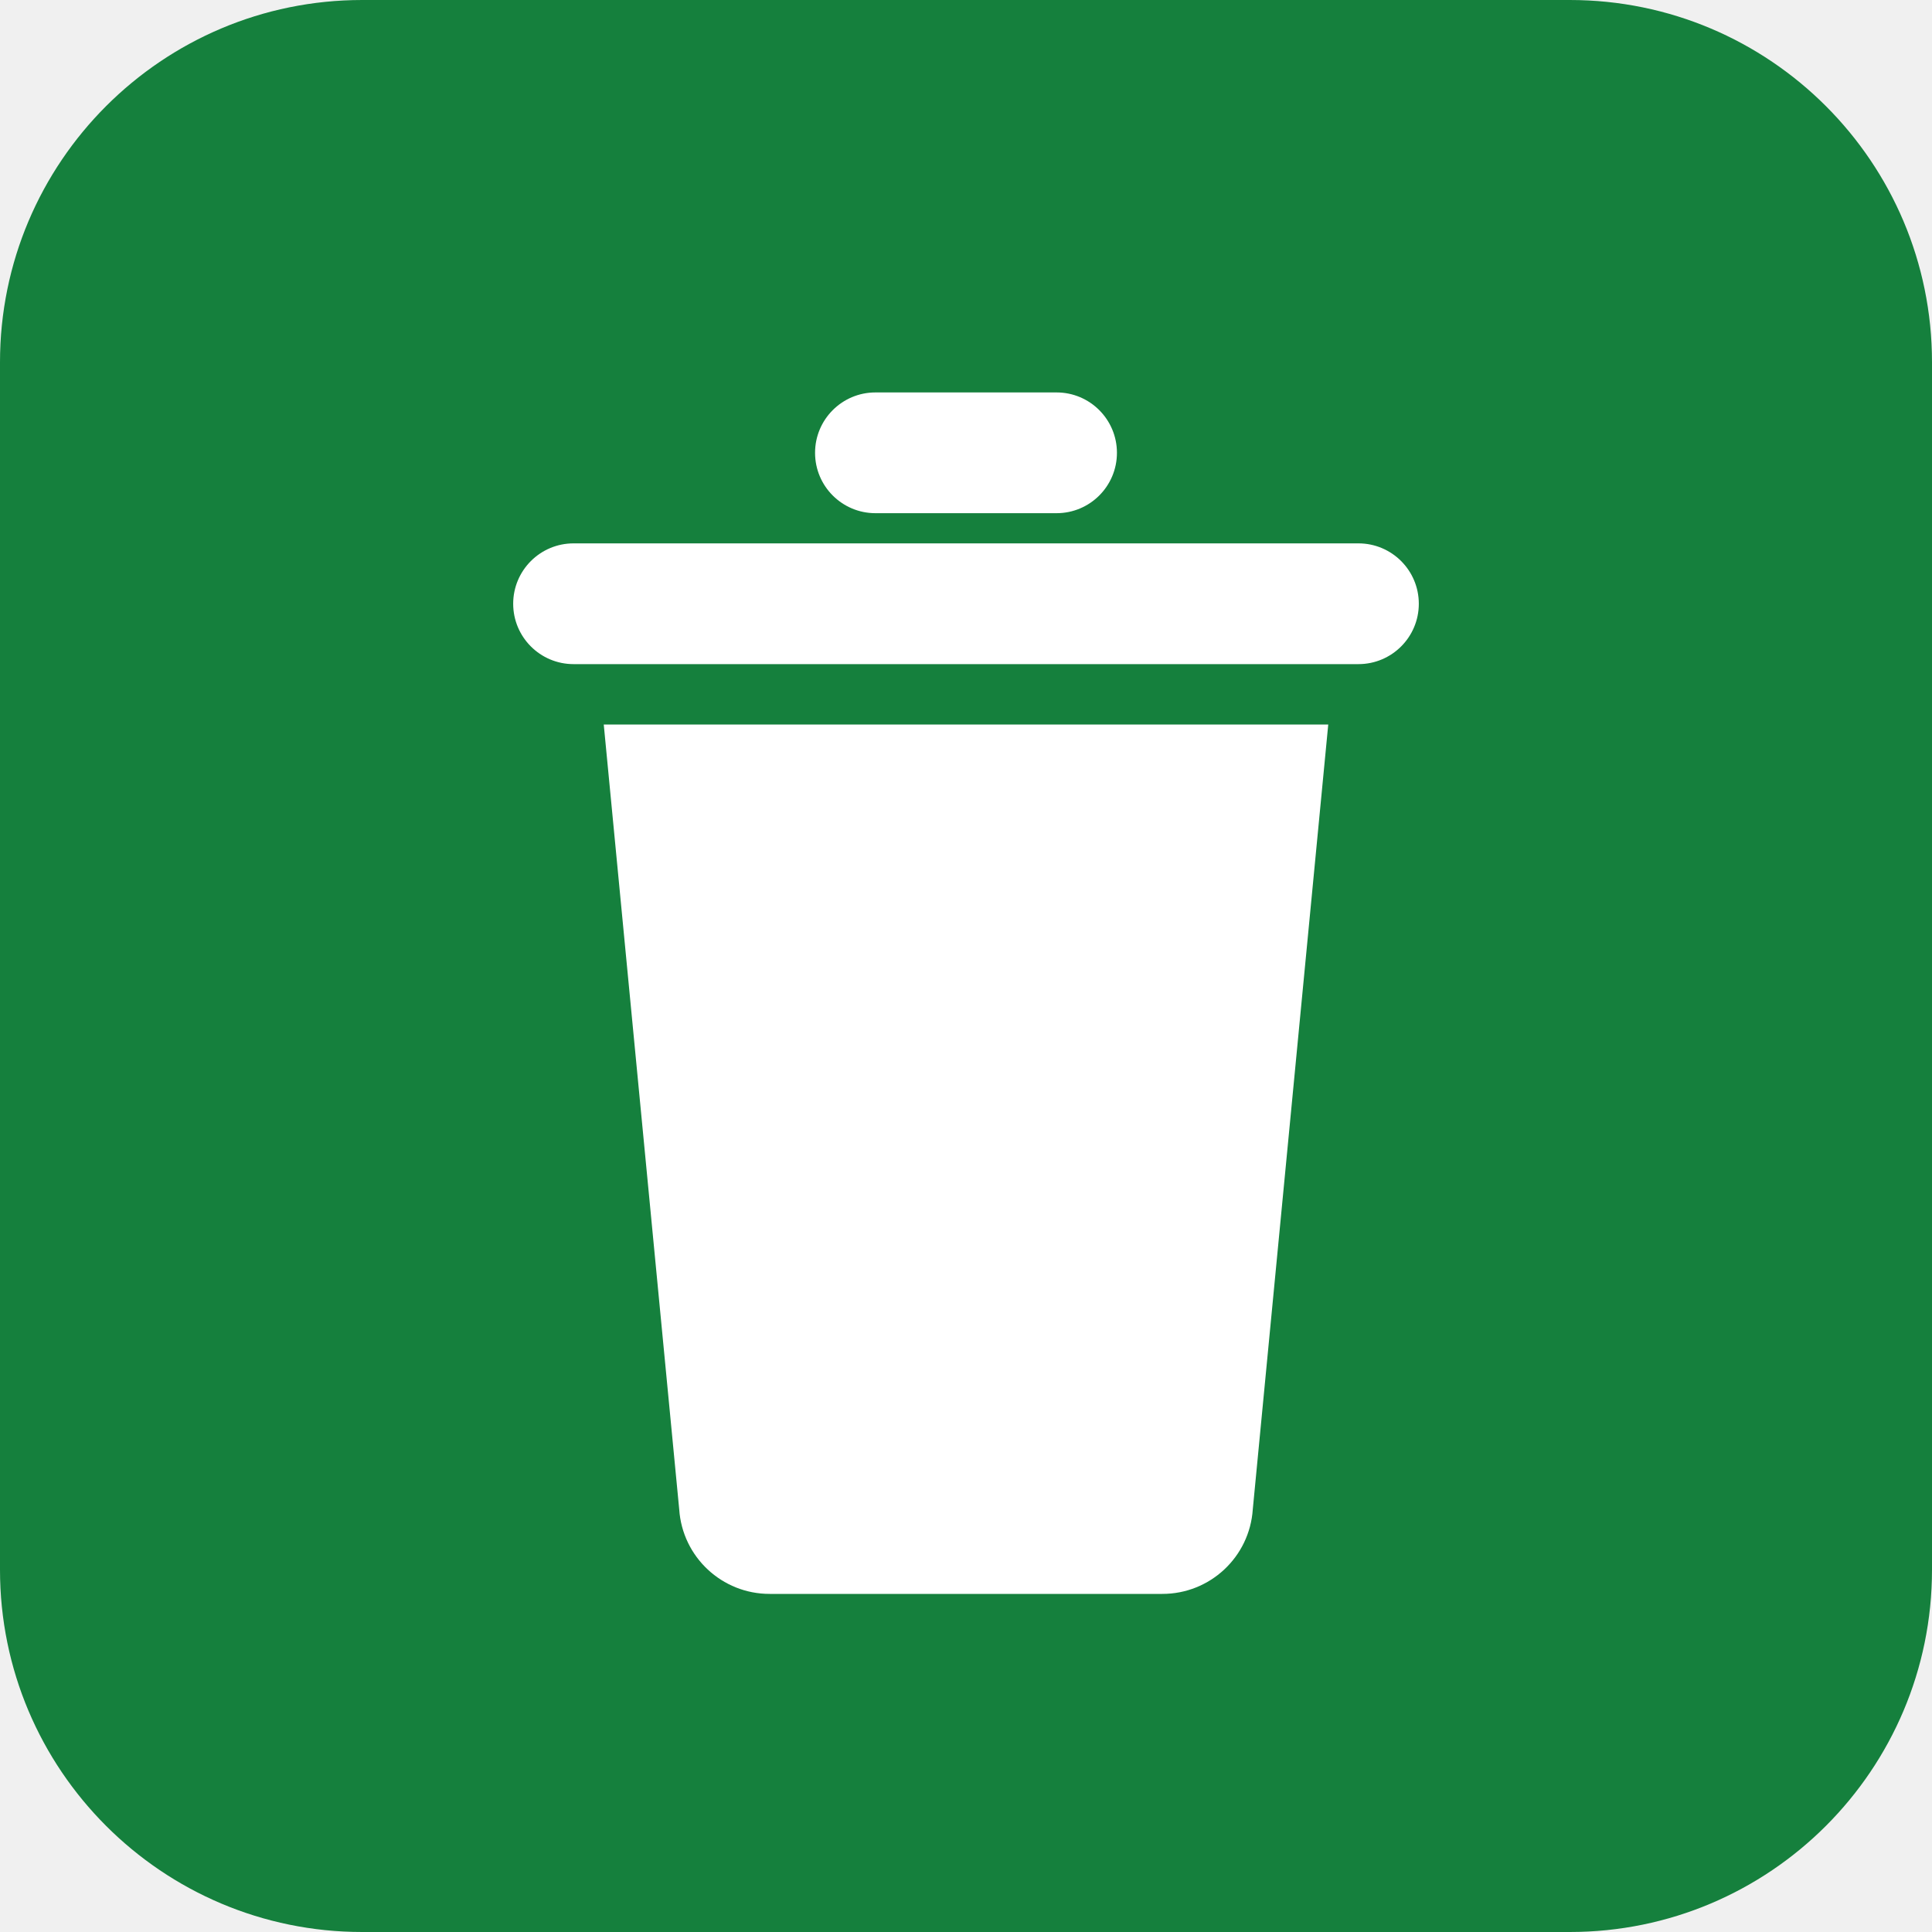
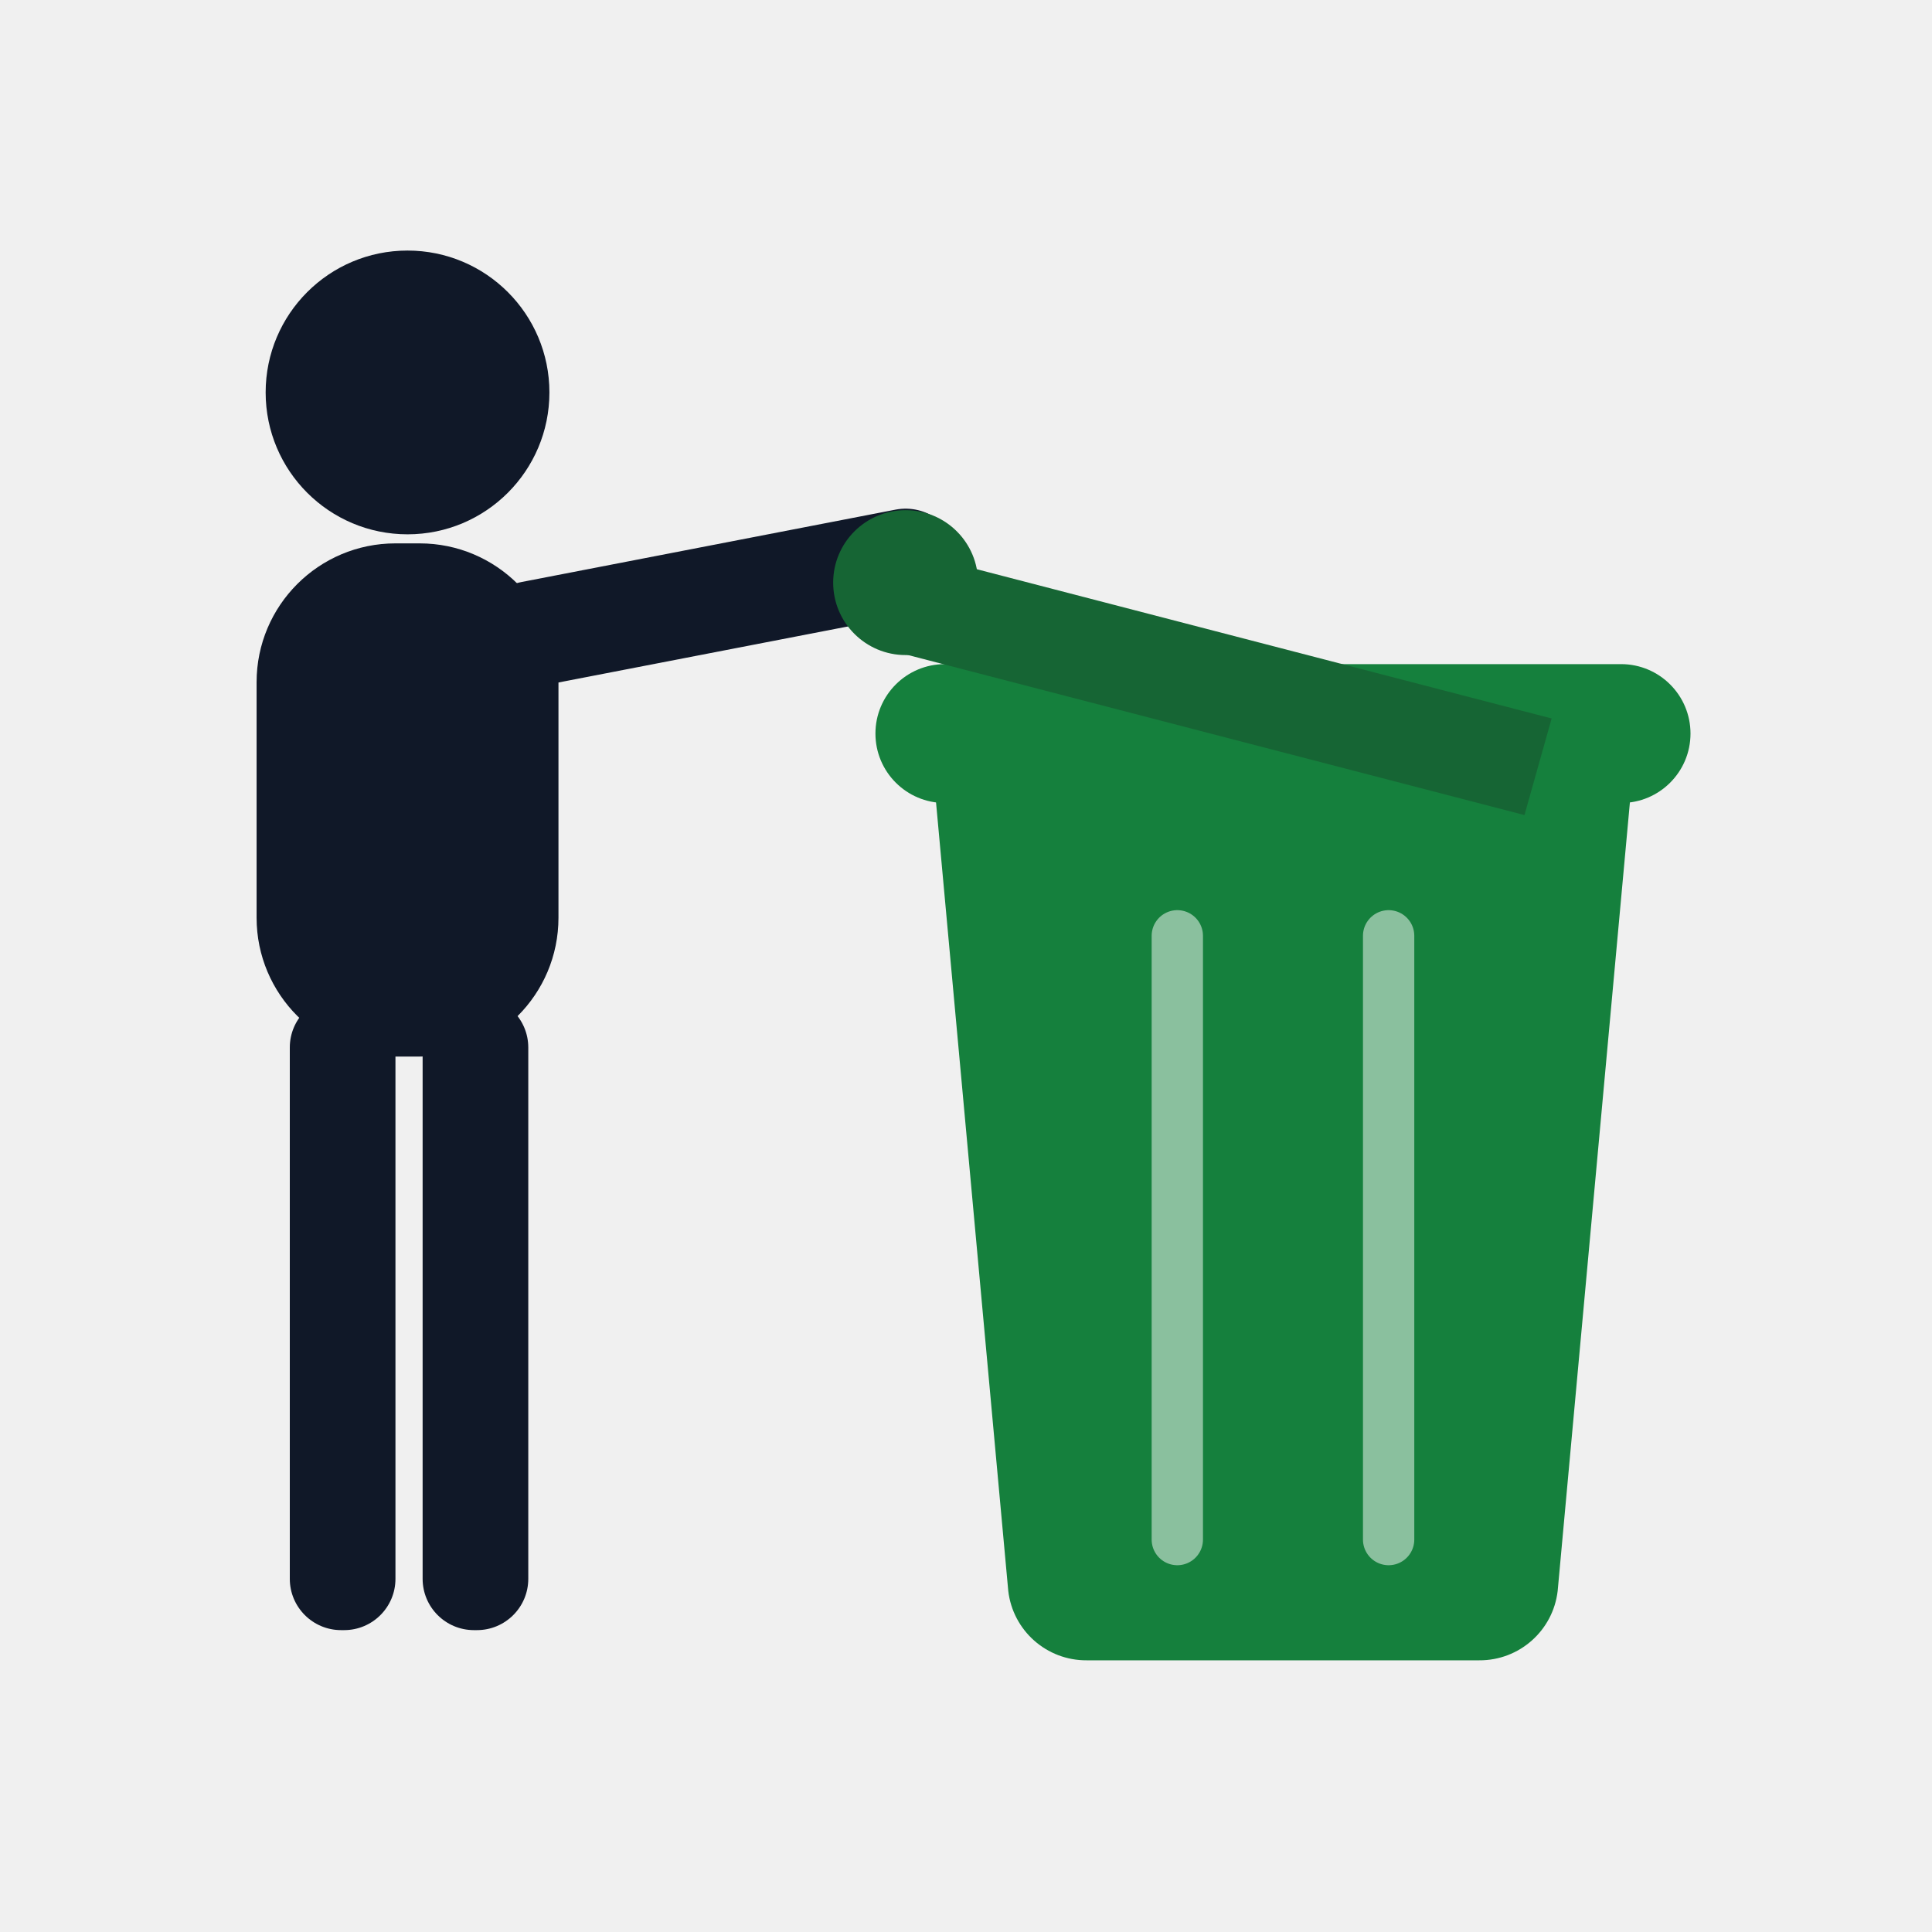
- <svg xmlns="http://www.w3.org/2000/svg" viewBox="0 0 64 64">
-   <rect width="64" height="64" rx="12" fill="#15803d" />
-   <path d="M20 24h24l-2.5 26a3 3 0 0 1-3 2.8h-13a3 3 0 0 1-3-2.8L20 24z" fill="#fff" />
-   <rect x="17" y="18" width="30" height="4" rx="2" fill="#fff" />
-   <rect x="27" y="13" width="10" height="4" rx="2" fill="#fff" />
+ <svg xmlns="http://www.w3.org/2000/svg" viewBox="0 0 64 64" fill="none">
+   <circle cx="13.5" cy="13" r="4.7" fill="#101828" />
+   <rect x="8.5" y="18" width="10" height="17" rx="4.6" fill="#101828" />
+   <rect x="9.6" y="33" width="3.5" height="21" rx="1.7" fill="#101828" />
+   <rect x="14" y="33" width="3.5" height="21" rx="1.7" fill="#101828" />
+   <path d="M17.6 21 30 18.6" stroke="#101828" stroke-width="3.5" stroke-linecap="round" />
+   <path d="M31 26.5h23l-2.4 26.2A2.6 2.6 0 0 1 49 55H36a2.6 2.6 0 0 1-2.6-2.3z" fill="#15803d" />
+   <path d="M39 31v20M46 31v20" stroke="#ffffff" stroke-width="1.7" stroke-linecap="round" opacity="0.5" />
+   <rect x="29" y="22" width="27" height="4.6" rx="2.3" fill="#15803d" />
+   <path d="M30.6 18.4 51.4 23.8l-.9 3.2-20.8-5.4z" fill="#166534" />
+   <circle cx="30" cy="19.3" r="2.4" fill="#166534" />
</svg>
